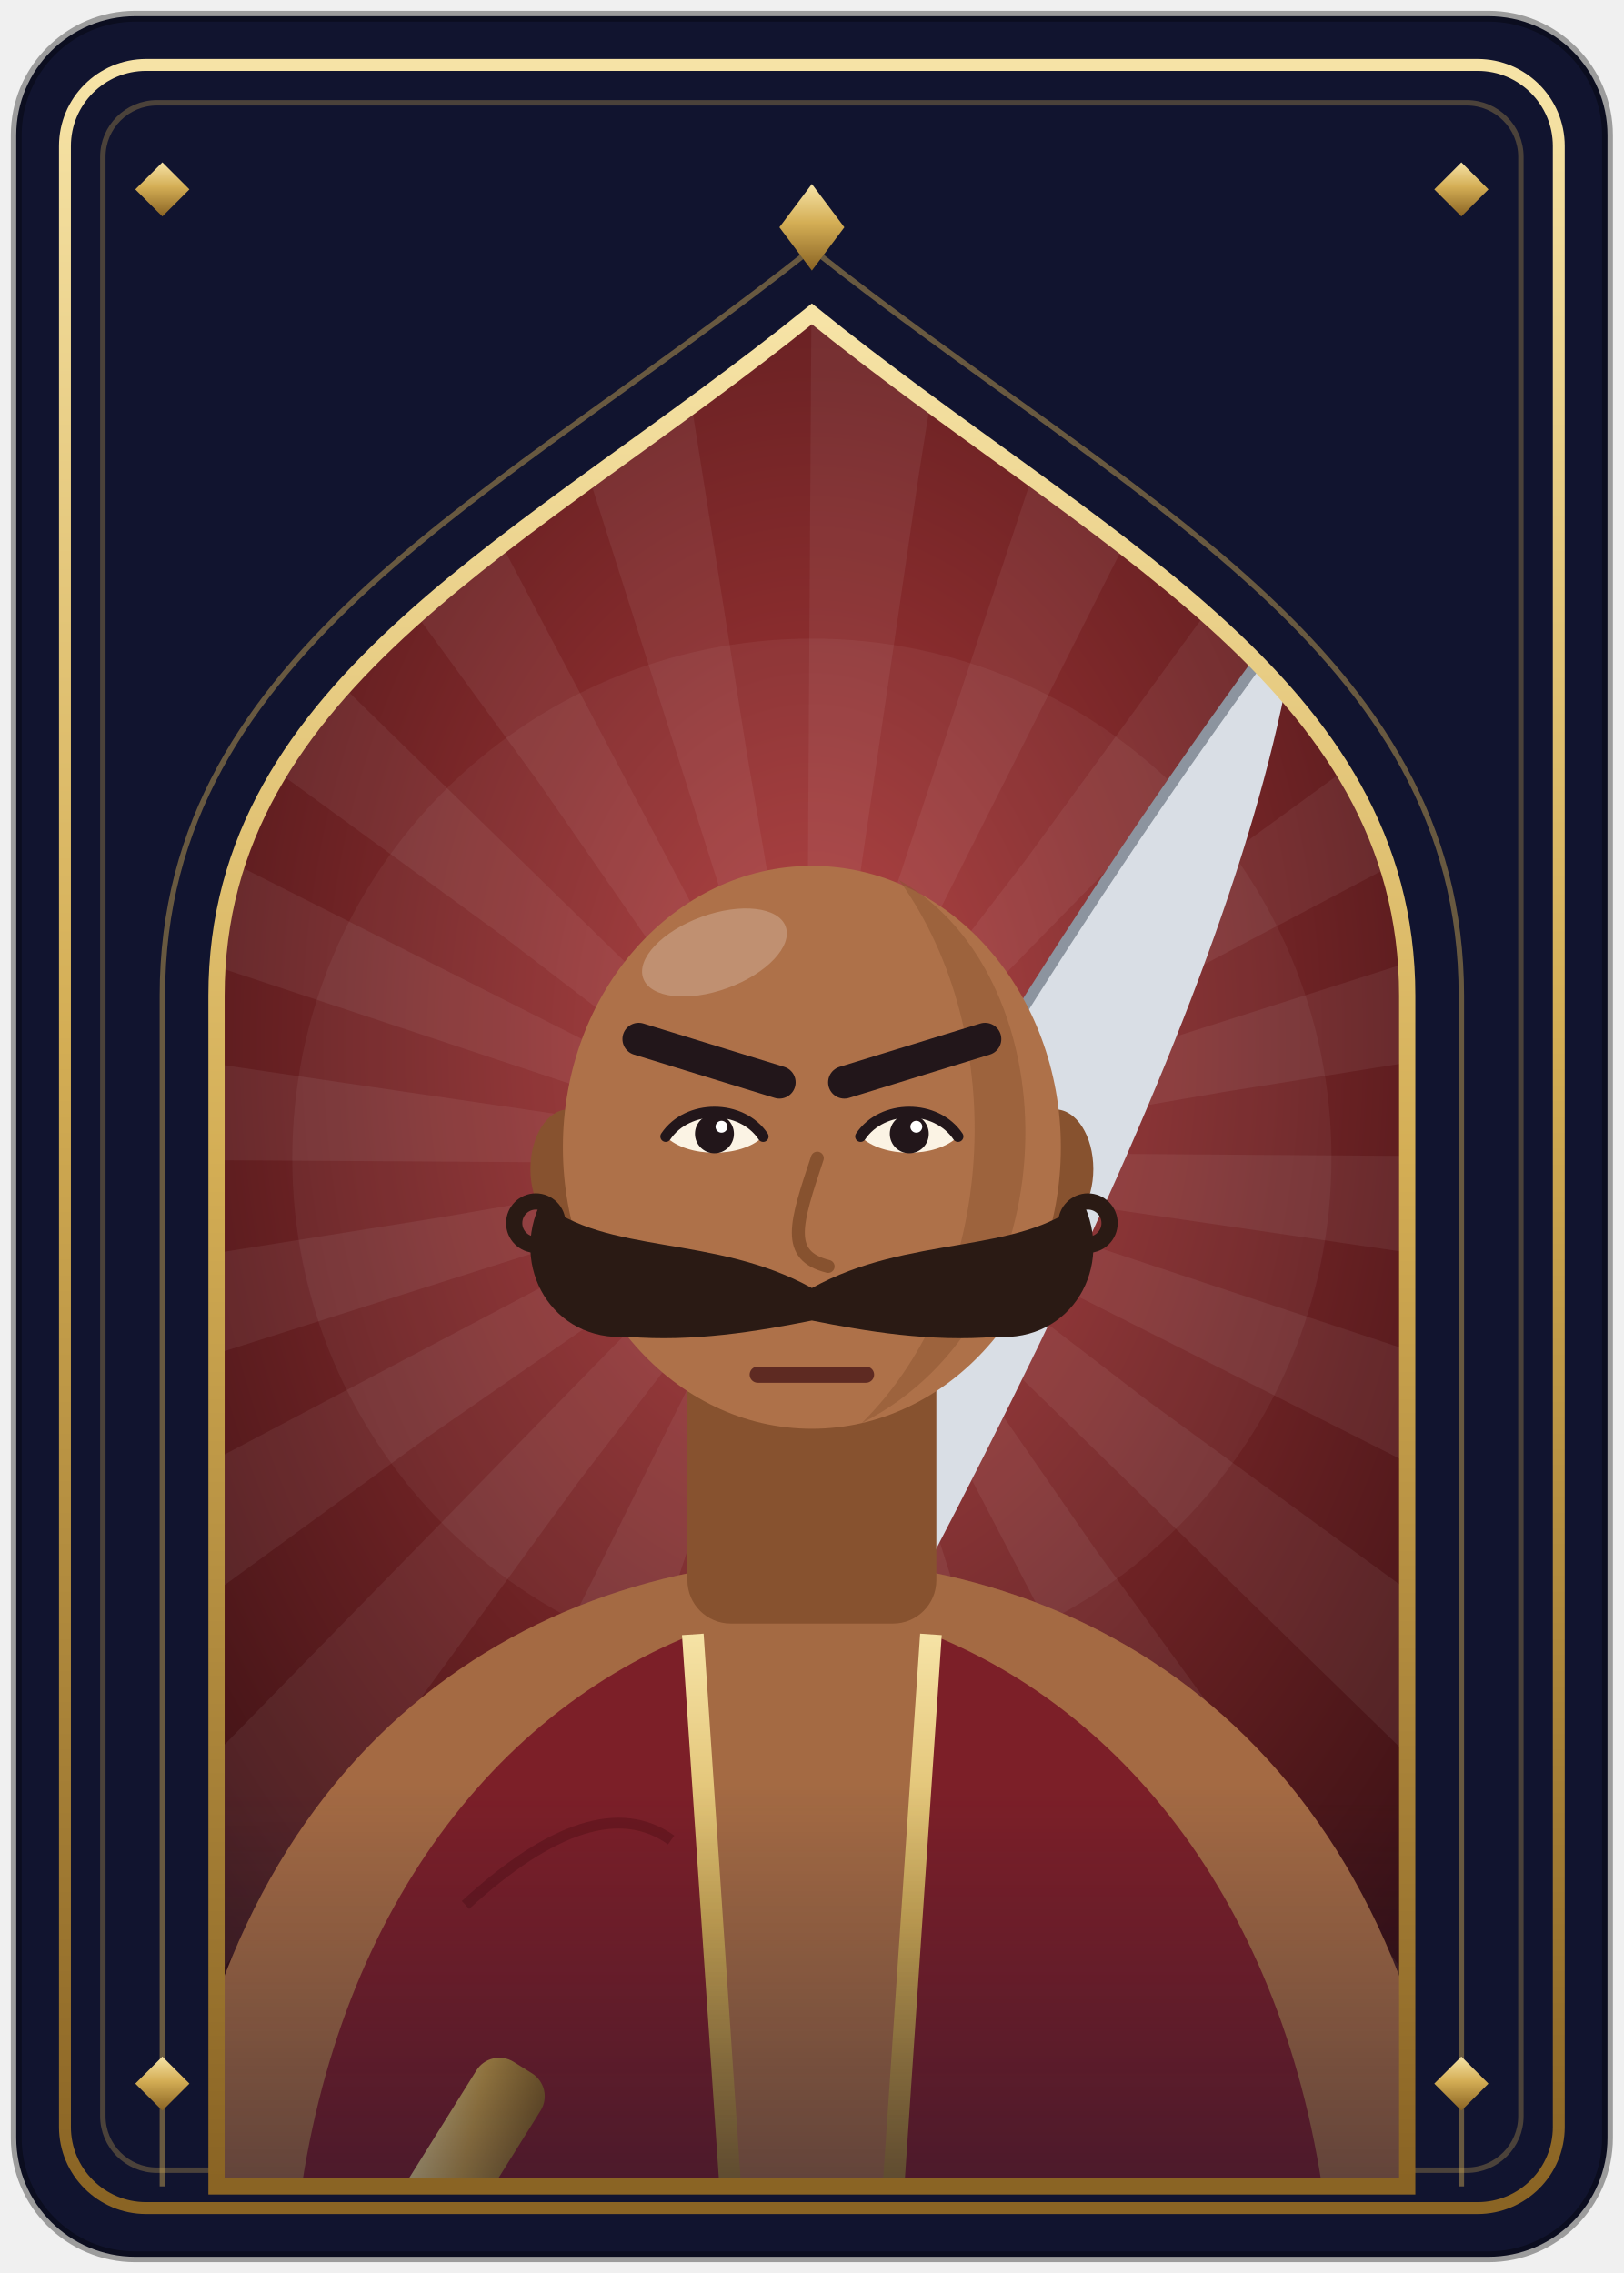
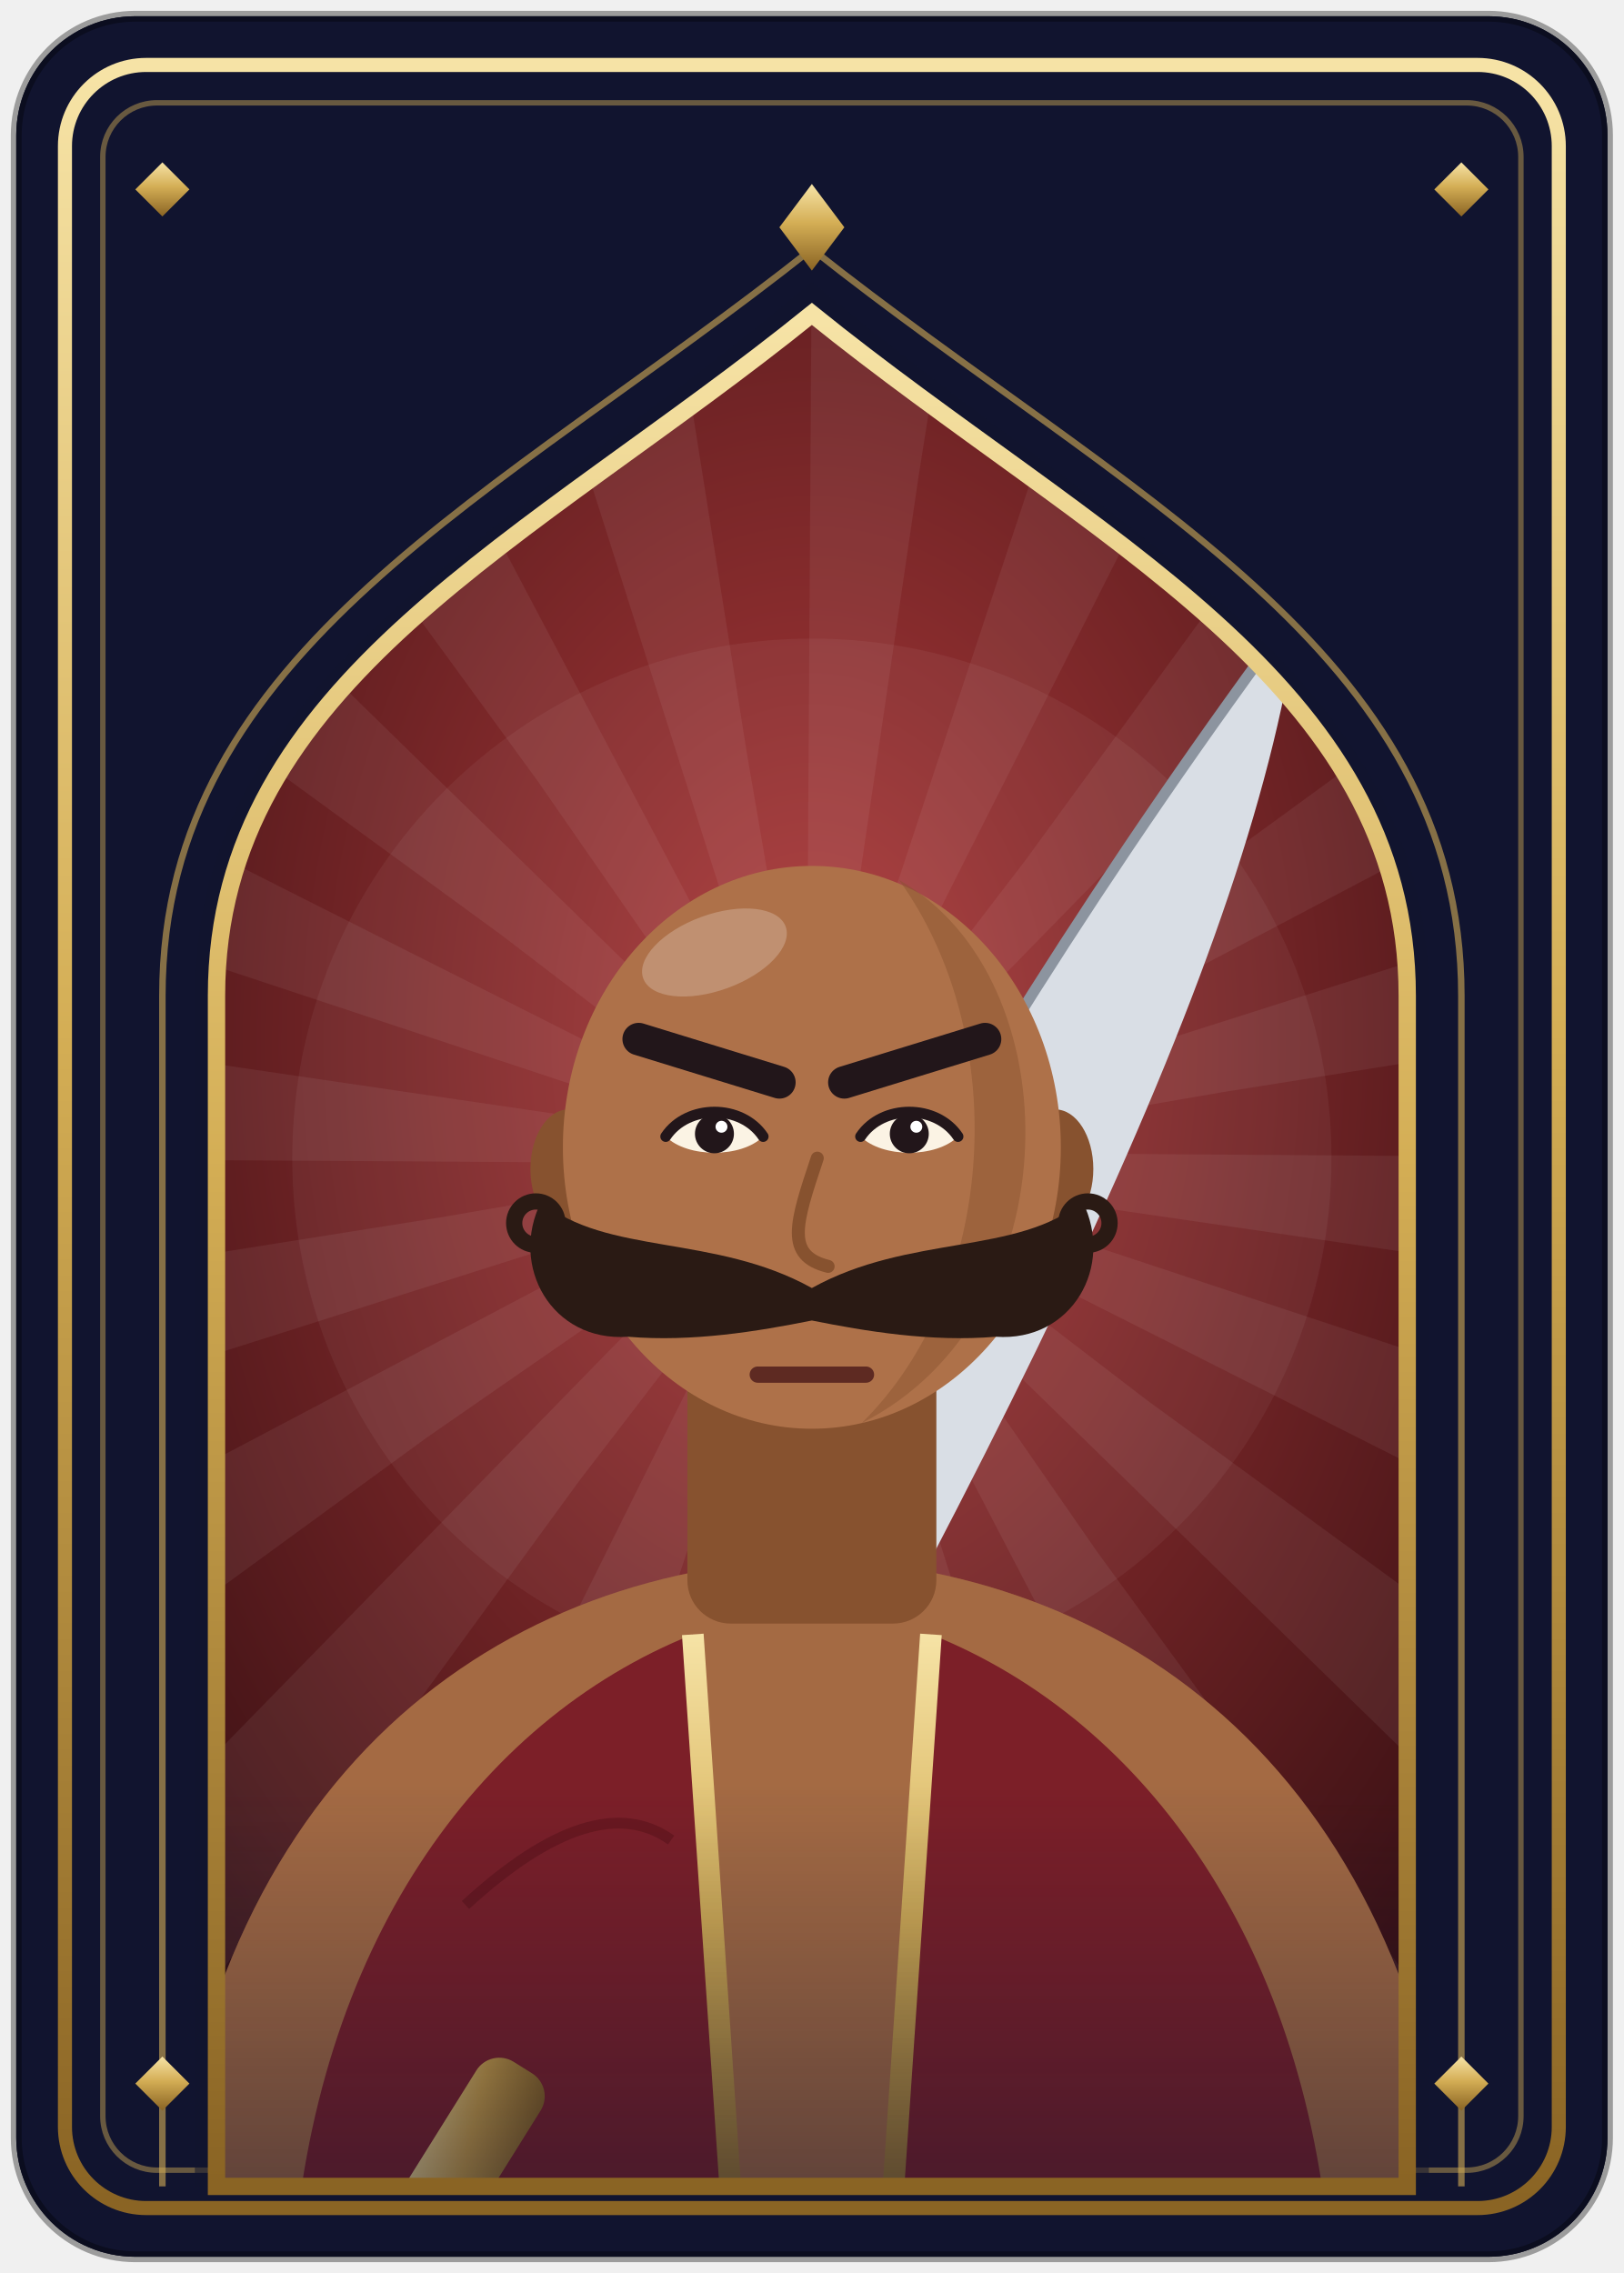
<svg xmlns="http://www.w3.org/2000/svg" viewBox="0 0 300 420" width="600" height="840">
  <defs>
    <linearGradient id="gold" x1="0" y1="0" x2="0" y2="1">
      <stop offset="0" stop-color="#F6E3A6" />
      <stop offset=".45" stop-color="#D4AE55" />
      <stop offset="1" stop-color="#8A6424" />
    </linearGradient>
    <linearGradient id="goldh" x1="0" y1="0" x2="1" y2="1">
      <stop offset="0" stop-color="#F6E3A6" />
      <stop offset=".5" stop-color="#C99E45" />
      <stop offset="1" stop-color="#7E5A1E" />
    </linearGradient>
    <linearGradient id="frm" x1="0" y1="0" x2="0" y2="1">
      <stop offset="0" stop-color="#F6E3A6" />
      <stop offset=".45" stop-color="#D4AE55" />
      <stop offset="1" stop-color="#8A6424" />
    </linearGradient>
    <radialGradient id="bg" cx=".5" cy=".46" r=".62">
      <stop offset="0" stop-color="#B03A3A" />
      <stop offset="1" stop-color="#280A0E" />
    </radialGradient>
    <clipPath id="arch">
      <path d="M40 404V184C40 126 98 100 150 58C202 100 260 126 260 184V404Z" />
    </clipPath>
    <linearGradient id="fade" x1="0" y1="0" x2="0" y2="1">
      <stop offset="0" stop-color="#11142F" stop-opacity="0" />
      <stop offset="1" stop-color="#11142F" stop-opacity=".55" />
    </linearGradient>
  </defs>
  <rect x="3" y="3" width="294" height="414" rx="22" fill="#11142F" />
+   <rect x="3" y="3" width="294" height="414" rx="22" fill="#11142F" />
  <rect x="3" y="3" width="294" height="414" rx="22" fill="none" stroke="#000" stroke-opacity=".35" stroke-width="2" />
-   <rect x="12" y="12" width="276" height="396" rx="15" fill="none" stroke="url(#frm)" stroke-width="2.2" />
-   <rect x="19" y="19" width="262" height="382" rx="10" fill="none" stroke="#D4AE55" stroke-opacity=".3" stroke-width="1" />
+   <rect x="12" y="12" width="276" height="396" rx="15" fill="none" stroke="url(#frm)" stroke-width="2.6" />
+   <rect x="19" y="19" width="262" height="382" rx="10" fill="none" stroke="#D4AE55" stroke-opacity=".45" stroke-width="1" />
+   <path d="M36 404V184C36 124 96 98 150 52C204 98 264 124 264 184V404Z" fill="#11142F" fill-opacity=".55" />
  <g clip-path="url(#arch)">
    <rect width="300" height="420" fill="url(#bg)" />
    <circle cx="150" cy="214" r="170" fill="none" stroke="#FFFFFF" stroke-opacity=".06" stroke-width="340" stroke-dasharray="26.7 26.7" />
    <circle cx="150" cy="214" r="96" fill="#fff" opacity=".05" />
-     <path d="M84 400C118 306 170 206 240 112C232 176 186 268 108 404Z" fill="#D9DEE5" />
-     <path d="M84 400C118 306 170 206 240 112" fill="none" stroke="#8C949F" stroke-width="2" />
-     <path d="M30 420C36 330 90 290 150 288C210 290 264 330 270 420Z" fill="#AE7149" />
-     <path d="M30 420C36 330 90 290 150 288C210 290 264 330 270 420Z" fill="#87522F" opacity=".25" />
-     <path d="M54 420C58 360 88 318 128 302L136 420Z" fill="#7C1F28" />
-     <path d="M246 420C242 360 212 318 172 302L164 420Z" fill="#7C1F28" />
-     <path d="M128 302L136 420M172 302L164 420" stroke="url(#gold)" stroke-width="4" />
-     <path d="M86 352Q110 330 124 340" fill="none" stroke="#5E1219" stroke-width="2" opacity=".6" />
-     <rect x="127.0" y="244" width="46" height="56" rx="8" fill="#87522F" />
-     <ellipse cx="105" cy="216" rx="7" ry="11" fill="#87522F" />
-     <ellipse cx="195" cy="216" rx="7" ry="11" fill="#87522F" />
-     <ellipse cx="150" cy="212" rx="46" ry="52" fill="#AE7149" />
-     <path d="M166.1 162.6C198.3 180.8 198.3 243.2 159.2 262.96C184.5 238.0 186.8 191.2 166.1 162.6Z" fill="#87522F" opacity=".45" />
-     <ellipse cx="132" cy="176" rx="14" ry="7" fill="#fff" opacity=".22" transform="rotate(-20 132 176)" />
-     <path d="M118 192L144 200" stroke="#22161A" stroke-width="6" stroke-linecap="round" />
-     <path d="M182 192L156 200" stroke="#22161A" stroke-width="6" stroke-linecap="round" />
-     <path d="M123 210C127 204 137 204 141 210C137 214 127 214 123 210Z" fill="#FBF3E4" />
-     <circle cx="132" cy="209.5" r="3.6" fill="#22161A" />
-     <circle cx="133.3" cy="208.2" r="1.1" fill="#fff" />
-     <path d="M123 210C127 204 137 204 141 210" fill="none" stroke="#22161A" stroke-width="2" stroke-linecap="round" />
-     <path d="M159 210C163 204 173 204 177 210C173 214 163 214 159 210Z" fill="#FBF3E4" />
-     <circle cx="168" cy="209.5" r="3.6" fill="#22161A" />
-     <circle cx="169.3" cy="208.2" r="1.1" fill="#fff" />
-     <path d="M159 210C163 204 173 204 177 210" fill="none" stroke="#22161A" stroke-width="2" stroke-linecap="round" />
-     <path d="M151 214C147 226 145 232 153 234" fill="none" stroke="#87522F" stroke-width="2.4" stroke-linecap="round" />
-     <path d="M150 238C132 228 112 232 100 222C94 234 102 248 116 247C128 248 140 246 150 244C160 246 172 248 184 247C198 248 206 234 200 222C188 232 168 228 150 238Z" fill="#2A1A14" />
-     <circle cx="99" cy="226" r="4" fill="none" stroke="#2A1A14" stroke-width="3" />
-     <circle cx="201" cy="226" r="4" fill="none" stroke="#2A1A14" stroke-width="3" />
-     <path d="M140 254H160" stroke="#5E2A22" stroke-width="3" stroke-linecap="round" />
-     <rect x="66" y="392" width="40" height="14" rx="5" fill="url(#goldh)" transform="rotate(-58 86 399)" />
+     <g class="treat">
+       <path d="M84 400C118 306 170 206 240 112C232 176 186 268 108 404Z" fill="#D9DEE5" />
+       <path d="M84 400C118 306 170 206 240 112" fill="none" stroke="#8C949F" stroke-width="2" />
+       <path d="M30 420C36 330 90 290 150 288C210 290 264 330 270 420Z" fill="#AE7149" />
+       <path d="M30 420C36 330 90 290 150 288C210 290 264 330 270 420Z" fill="#87522F" opacity=".25" />
+       <path d="M54 420C58 360 88 318 128 302L136 420Z" fill="#7C1F28" />
+       <path d="M246 420C242 360 212 318 172 302L164 420Z" fill="#7C1F28" />
+       <path d="M128 302L136 420M172 302L164 420" stroke="url(#gold)" stroke-width="4" />
+       <path d="M86 352Q110 330 124 340" fill="none" stroke="#5E1219" stroke-width="2" opacity=".6" />
+       <rect x="127.0" y="244" width="46" height="56" rx="8" fill="#87522F" />
+       <ellipse cx="105" cy="216" rx="7" ry="11" fill="#87522F" />
+       <ellipse cx="195" cy="216" rx="7" ry="11" fill="#87522F" />
+       <ellipse cx="150" cy="212" rx="46" ry="52" fill="#AE7149" />
+       <path d="M166.1 162.6C198.3 180.8 198.3 243.2 159.2 262.96C184.5 238.0 186.8 191.2 166.1 162.6Z" fill="#87522F" opacity=".45" />
+       <ellipse cx="132" cy="176" rx="14" ry="7" fill="#fff" opacity=".22" transform="rotate(-20 132 176)" />
+       <path d="M118 192L144 200" stroke="#22161A" stroke-width="6" stroke-linecap="round" />
+       <path d="M182 192L156 200" stroke="#22161A" stroke-width="6" stroke-linecap="round" />
+       <path d="M123 210C127 204 137 204 141 210C137 214 127 214 123 210Z" fill="#FBF3E4" />
+       <circle cx="132" cy="209.5" r="3.6" fill="#22161A" />
+       <circle cx="133.3" cy="208.2" r="1.1" fill="#fff" />
+       <path d="M123 210C127 204 137 204 141 210" fill="none" stroke="#22161A" stroke-width="2" stroke-linecap="round" />
+       <path d="M159 210C163 204 173 204 177 210C173 214 163 214 159 210Z" fill="#FBF3E4" />
+       <circle cx="168" cy="209.5" r="3.6" fill="#22161A" />
+       <circle cx="169.3" cy="208.2" r="1.1" fill="#fff" />
+       <path d="M159 210C163 204 173 204 177 210" fill="none" stroke="#22161A" stroke-width="2" stroke-linecap="round" />
+       <path d="M151 214C147 226 145 232 153 234" fill="none" stroke="#87522F" stroke-width="2.4" stroke-linecap="round" />
+       <path d="M150 238C132 228 112 232 100 222C94 234 102 248 116 247C128 248 140 246 150 244C160 246 172 248 184 247C198 248 206 234 200 222C188 232 168 228 150 238Z" fill="#2A1A14" />
+       <circle cx="99" cy="226" r="4" fill="none" stroke="#2A1A14" stroke-width="3" />
+       <circle cx="201" cy="226" r="4" fill="none" stroke="#2A1A14" stroke-width="3" />
+       <path d="M140 254H160" stroke="#5E2A22" stroke-width="3" stroke-linecap="round" />
+       <rect x="66" y="392" width="40" height="14" rx="5" fill="url(#goldh)" transform="rotate(-58 86 399)" />
+     </g>
    <rect y="330" width="300" height="90" fill="url(#fade)" />
  </g>
-   <path d="M40 404V184C40 126 98 100 150 58C202 100 260 126 260 184V404Z" fill="none" stroke="url(#frm)" stroke-width="3" />
-   <path d="M30 404V184C30 120 92 92 150 46C208 92 270 120 270 184V404" fill="none" stroke="#D4AE55" stroke-opacity=".45" stroke-width="1" />
+   <path d="M40 404V184C40 126 98 100 150 58C202 100 260 126 260 184V404Z" fill="none" stroke="url(#frm)" stroke-width="3.2" />
+   <path d="M30 404V184C30 120 92 92 150 46C208 92 270 120 270 184V404" fill="none" stroke="#D4AE55" stroke-opacity=".6" stroke-width="1.2" />
  <path d="M150 34l6 8-6 8-6-8z" fill="url(#frm)" />
  <g fill="url(#frm)">
    <path d="M30 30l5 5-5 5-5-5z" />
    <path d="M270 30l5 5-5 5-5-5z" />
    <path d="M30 380l5 5-5 5-5-5z" />
    <path d="M270 380l5 5-5 5-5-5z" />
  </g>
</svg>
